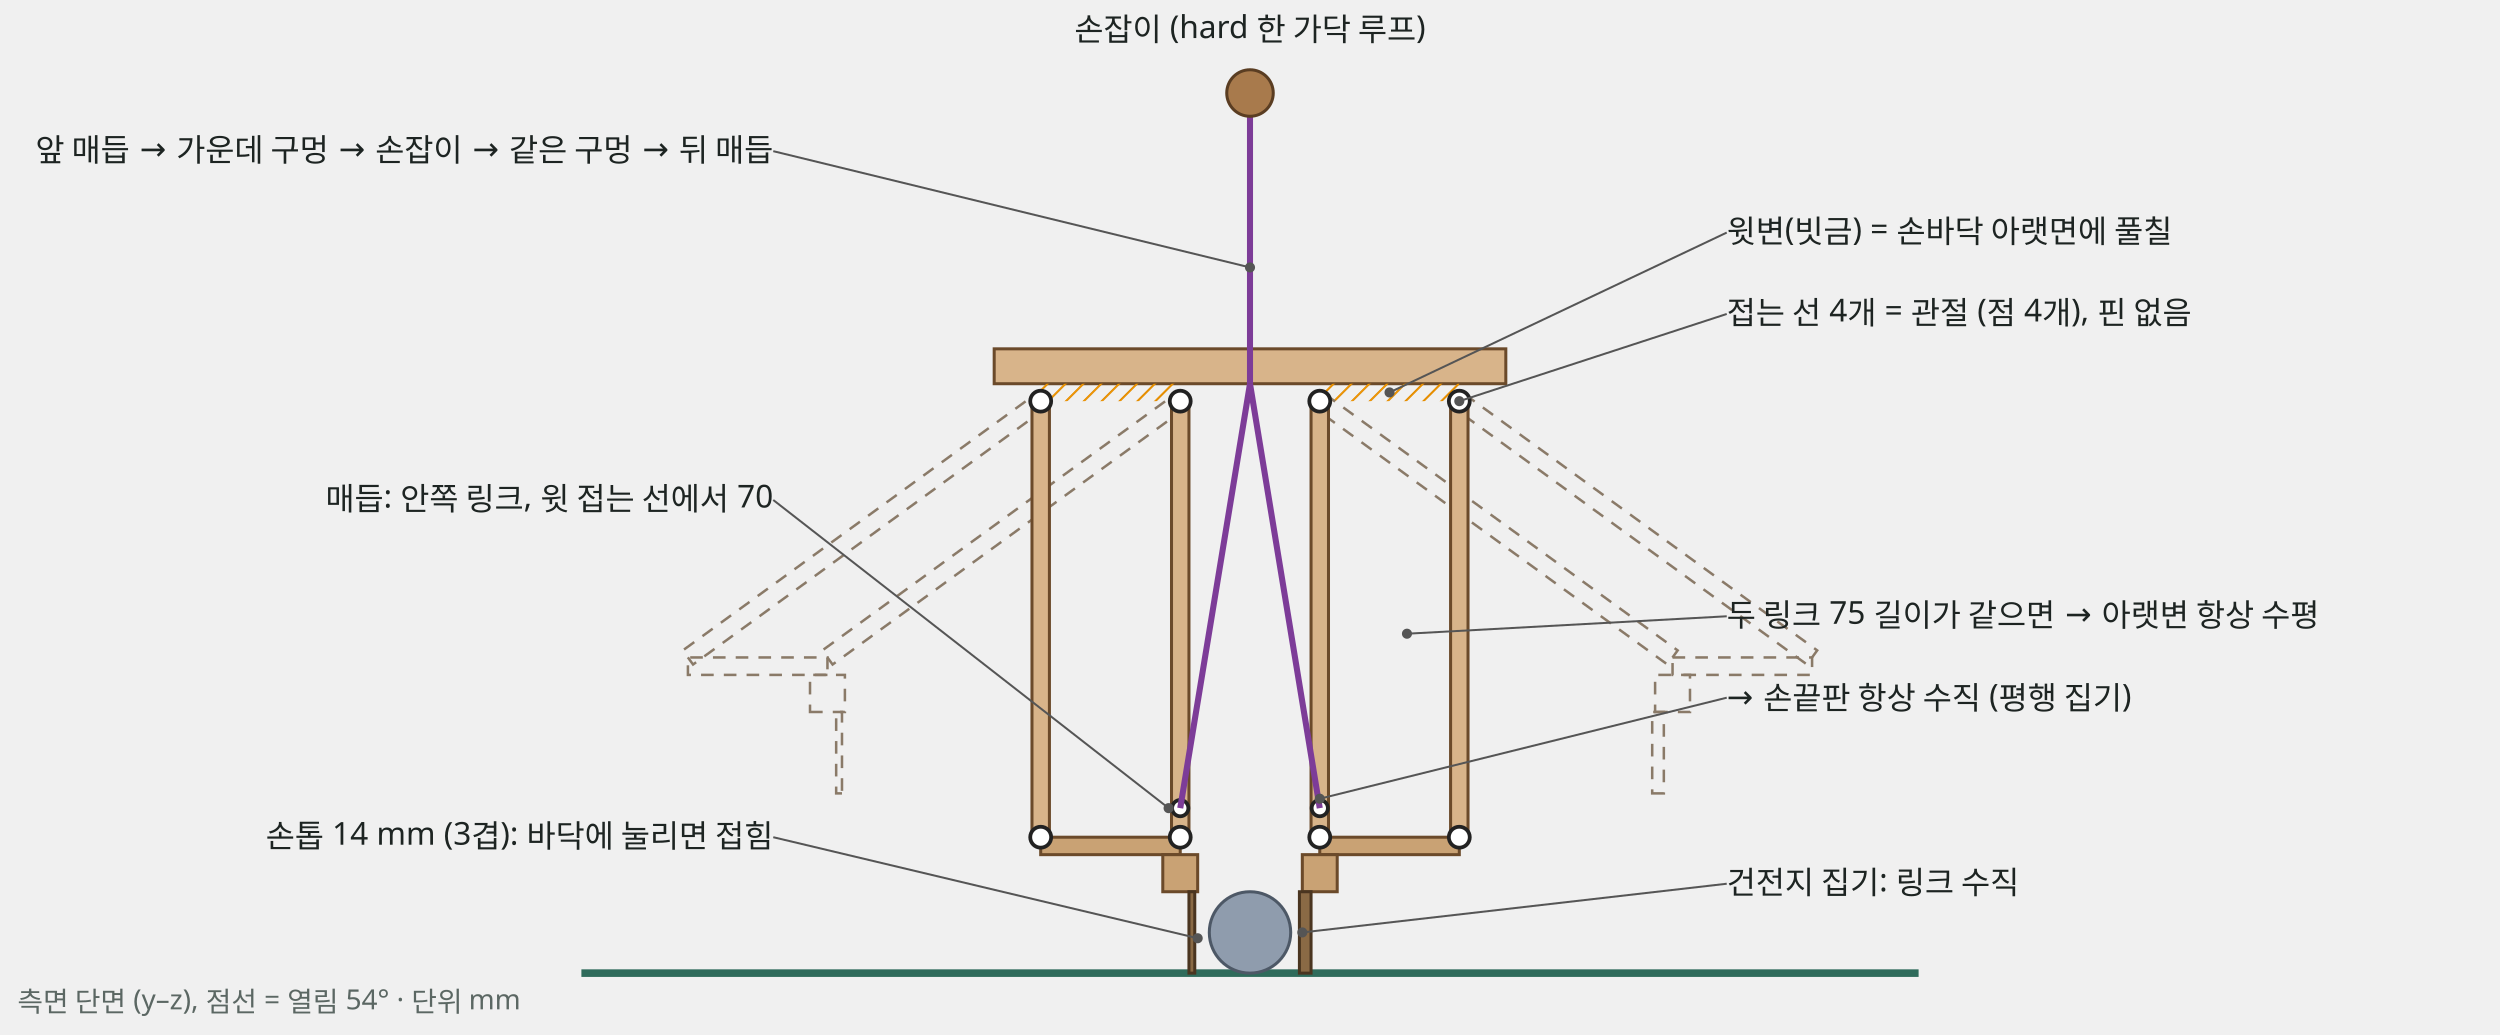
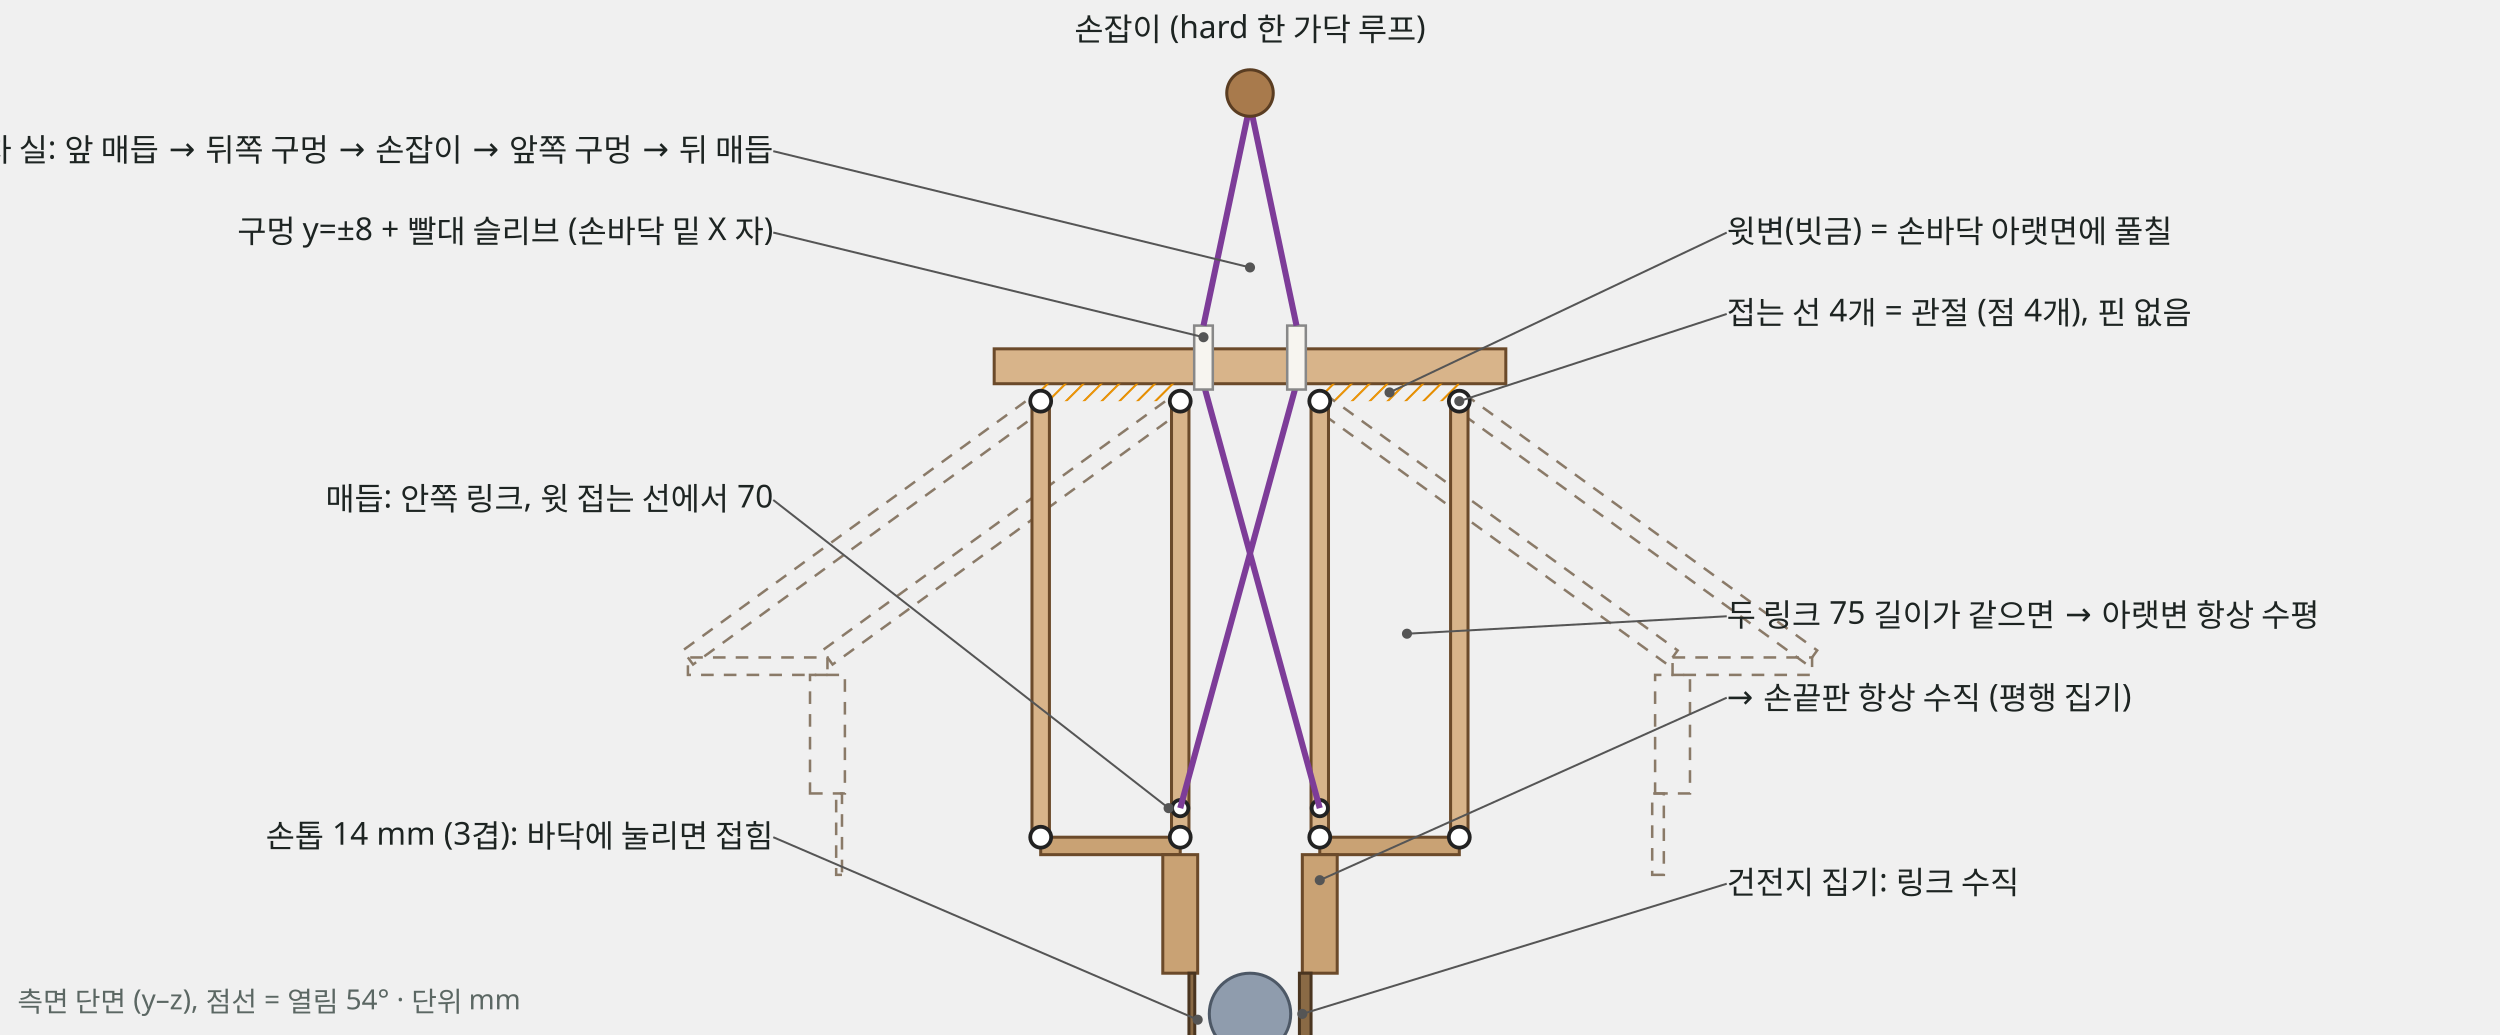
<svg xmlns="http://www.w3.org/2000/svg" class="dg" viewBox="0 0 989 409.4" role="img" aria-label="B6P hard 측면 단면">
  <style>
.dg .board{fill:#d8b48a;stroke:#6b4a2a;stroke-width:1.2}
.dg .board2{fill:#c9a274;stroke:#6b4a2a;stroke-width:1.2}
.dg .ghost{fill:none;stroke:#8a7a68;stroke-width:1;stroke-dasharray:5 4}
.dg .flank{fill:#f3dfbd;stroke:#9a7a4a;stroke-width:1.2}
.dg .flankg{fill:none;stroke:#b09a7a;stroke-width:1;stroke-dasharray:5 4}
.dg .drum{fill:#a87a4c;stroke:#5a3d22;stroke-width:1.2}
.dg .groove{fill:none;stroke:#3d2714;stroke-width:1;stroke-dasharray:3 3}
.dg .straw{fill:#f7f5f0;stroke:#888;stroke-width:1}
.dg .string{fill:none;stroke:#1b3a6b;stroke-width:2.2}
.dg .tendon{fill:none;stroke:#7d3c98;stroke-width:2.4}
.dg .rubber{fill:none;stroke:#e4572e;stroke-width:2}
.dg .stop{fill:#4f7d6c;stroke:#244a3d;stroke-width:1.2}
.dg .nail{fill:#8a6a45;stroke:#4a3520;stroke-width:1.2}
.dg .pad{fill:#333}
.dg .obj{fill:#8f9cad;stroke:#4d5866;stroke-width:1.2}
.dg .floor{stroke:#2f6b5b;stroke-width:3}
.dg .pivot{fill:#fff;stroke:#222;stroke-width:1.5}
.dg .lead{fill:none;stroke:#555;stroke-width:.8}
.dg .dot{fill:#555}
.dg .glue{fill:url(#hatch);stroke:none}
.dg text{font-family:"IBM Plex Sans KR","WenQuanYi Zen Hei","Apple SD Gothic Neo","Malgun Gothic",sans-serif}
.dg .lbl{font-size:12.5px;fill:#1d2422}
.dg .note{font-size:11px;fill:#5b6763}
.dg .hd{font-size:15px;font-weight:700;fill:#1d2422}
.dg .dim{font-size:11px;fill:#244a3d;font-family:"IBM Plex Mono",monospace}
</style>
  <defs>
    <pattern id="hatch" width="5" height="5" patternUnits="userSpaceOnUse" patternTransform="rotate(45)">
      <path d="M0 0V5" stroke="#e08a00" stroke-width="1.6" />
    </pattern>
  </defs>
  <polygon class="board" points="393.3,151.8 595.7,151.8 595.7,138 393.3,138" />
-   <polyline class="floor" points="230,384.97 759,384.97" />
-   <circle class="obj" cx="494.5" cy="368.87" r="16.1" />
+   <polyline class="floor" points="230,417.2 759,417.2" />
+   <circle class="obj" cx="494.5" cy="401.1" r="16.1" />
  <polygon class="glue" points="522.1,158.7 577.3,158.7 577.3,151.8 522.1,151.8" />
  <polygon class="ghost" points="579.33,155.91 718.88,257.3 714.83,262.88 575.27,161.49" />
  <polygon class="ghost" points="524.13,155.91 663.68,257.3 659.63,262.88 520.07,161.49" />
  <polygon class="ghost" points="661.66,260.09 716.86,260.09 716.86,266.99 661.66,266.99" />
-   <polygon class="ghost" points="654.76,281.66 668.56,281.66 668.56,266.99 654.76,266.99" />
-   <polygon class="ghost" points="653.61,313.86 658.21,313.86 658.21,281.66 653.61,281.66" />
+   <polygon class="ghost" points="654.76,313.89 668.56,313.89 668.56,266.99 654.76,266.99" />
+   <polygon class="ghost" points="653.61,346.09 658.21,346.09 658.21,313.89 653.61,313.89" />
  <polygon class="board" points="580.75,158.7 580.75,331.2 573.85,331.2 573.85,158.7" />
  <polygon class="board" points="525.55,158.7 525.55,331.2 518.65,331.2 518.65,158.7" />
  <polygon class="board2" points="522.1,331.2 577.3,331.2 577.3,338.1 522.1,338.1" />
-   <polygon class="board2" points="515.2,352.77 529,352.77 529,338.1 515.2,338.1" />
-   <polygon class="nail" points="514.05,384.97 518.65,384.97 518.65,352.77 514.05,352.77" />
+   <polygon class="board2" points="515.2,385 529,385 529,338.1 515.2,338.1" />
+   <polygon class="nail" points="514.05,417.2 518.65,417.2 518.65,385 514.05,385" />
  <circle class="pivot" cx="522.1" cy="158.7" r="4.14" />
  <circle class="pivot" cx="577.3" cy="158.7" r="4.14" />
  <circle class="pivot" cx="522.1" cy="331.2" r="4.14" />
  <circle class="pivot" cx="577.3" cy="331.2" r="4.14" />
  <circle class="pivot" cx="522.1" cy="319.7" r="3.22" />
-   <polyline class="tendon" points="522.1,319.7 494.5,151.8" />
+   <polyline class="tendon" points="522.1,319.7 476.1,151.8 476.1,128.8" />
+   <polygon class="straw" points="472.42,154.1 479.78,154.1 479.78,128.8 472.42,128.8" />
  <polygon class="glue" points="466.9,158.7 411.7,158.7 411.7,151.8 466.9,151.8" />
  <polygon class="ghost" points="413.73,161.49 274.17,262.88 270.12,257.3 409.67,155.91" />
  <polygon class="ghost" points="468.93,161.49 329.37,262.88 325.32,257.3 464.87,155.91" />
  <polygon class="ghost" points="327.34,266.99 272.14,266.99 272.14,260.09 327.34,260.09" />
-   <polygon class="ghost" points="320.44,281.66 334.24,281.66 334.24,266.99 320.44,266.99" />
-   <polygon class="ghost" points="333.09,313.86 330.79,313.86 330.79,281.66 333.09,281.66" />
+   <polygon class="ghost" points="320.44,313.89 334.24,313.89 334.24,266.99 320.44,266.99" />
+   <polygon class="ghost" points="333.09,346.09 330.79,346.09 330.79,313.89 333.09,313.89" />
  <polygon class="board" points="415.15,158.7 415.15,331.2 408.25,331.2 408.25,158.7" />
  <polygon class="board" points="470.35,158.7 470.35,331.2 463.45,331.2 463.45,158.7" />
  <polygon class="board2" points="466.9,338.1 411.7,338.1 411.7,331.2 466.9,331.2" />
-   <polygon class="board2" points="460,352.77 473.8,352.77 473.8,338.1 460,338.1" />
-   <polygon class="nail" points="472.65,384.97 470.35,384.97 470.35,352.77 472.65,352.77" />
+   <polygon class="board2" points="460,385 473.8,385 473.8,338.1 460,338.1" />
+   <polygon class="nail" points="472.65,417.2 470.35,417.2 470.35,385 472.65,385" />
  <circle class="pivot" cx="466.9" cy="158.7" r="4.14" />
  <circle class="pivot" cx="411.7" cy="158.7" r="4.14" />
  <circle class="pivot" cx="466.9" cy="331.2" r="4.14" />
  <circle class="pivot" cx="411.7" cy="331.2" r="4.14" />
  <circle class="pivot" cx="466.9" cy="319.7" r="3.22" />
-   <polyline class="tendon" points="466.9,319.7 494.5,151.8" />
-   <polyline class="tendon" points="494.5,151.8 494.5,41.4" />
+   <polyline class="tendon" points="466.9,319.7 512.9,151.8 512.9,128.8" />
+   <polygon class="straw" points="509.22,154.1 516.58,154.1 516.58,128.8 509.22,128.8" />
+   <polyline class="tendon" points="476.1,128.8 494.5,41.4 512.9,128.8" />
  <circle class="drum" cx="494.5" cy="36.8" r="9.2" />
  <text class="lbl" x="494.5" y="16.1" text-anchor="middle">손잡이 (hard 한 가닥 루프)</text>
  <polyline class="lead" points="305.9,59.8 494.5,105.8" />
  <circle class="dot" cx="494.5" cy="105.8" r="2" />
-   <text class="lbl" x="305.9" y="63.8" text-anchor="end">앞 매듭 → 가운데 구멍 → 손잡이 → 같은 구멍 → 뒤 매듭</text>
+   <text class="lbl" x="305.9" y="63.8" text-anchor="end">교차 실: 앞 매듭 → 뒤쪽 구멍 → 손잡이 → 앞쪽 구멍 → 뒤 매듭</text>
+   <polyline class="lead" points="305.9,92 476.1,133.4" />
+   <circle class="dot" cx="476.1" cy="133.4" r="2" />
+   <text class="lbl" x="305.9" y="96" text-anchor="end">구멍 y=±8 + 빨대 슬리브 (손바닥 밑 X 자)</text>
  <polyline class="lead" points="683.1,92 549.7,155.25" />
  <circle class="dot" cx="549.7" cy="155.25" r="2" />
  <text class="lbl" x="683.1" y="96" text-anchor="start">윗변(빗금) = 손바닥 아랫면에 풀칠</text>
  <polyline class="lead" points="683.1,124.2 577.3,158.7" />
  <circle class="dot" cx="577.3" cy="158.7" r="2" />
  <text class="lbl" x="683.1" y="128.2" text-anchor="start">접는 선 4개 = 관절 (점 4개), 핀 없음</text>
  <polyline class="lead" points="683.1,243.8 556.6,250.7" />
  <circle class="dot" cx="556.6" cy="250.7" r="2" />
  <text class="lbl" x="683.1" y="247.8" text-anchor="start">두 링크 75 길이가 같으면 → 아랫변 항상 수평</text>
-   <polyline class="lead" points="683.1,276 522.1,315.97" />
-   <circle class="dot" cx="522.1" cy="315.97" r="2" />
+   <polyline class="lead" points="683.1,276 522.1,348.2" />
+   <circle class="dot" cx="522.1" cy="348.2" r="2" />
  <text class="lbl" x="683.1" y="280" text-anchor="start">→ 손끝판 항상 수직 (평행 집기)</text>
  <polyline class="lead" points="305.9,197.8 462.3,319.7" />
  <circle class="dot" cx="462.3" cy="319.7" r="2" />
  <text class="lbl" x="305.9" y="201.8" text-anchor="end">매듭: 안쪽 링크, 윗 접는 선에서 70</text>
-   <polyline class="lead" points="683.1,349.6 515.2,368.87" />
-   <circle class="dot" cx="515.2" cy="368.87" r="2" />
+   <polyline class="lead" points="683.1,349.6 515.2,401.1" />
+   <circle class="dot" cx="515.2" cy="401.1" r="2" />
  <text class="lbl" x="683.1" y="353.6" text-anchor="start">건전지 집기: 링크 수직</text>
-   <polyline class="lead" points="305.9,331.2 473.8,371.17" />
-   <circle class="dot" cx="473.8" cy="371.17" r="2" />
+   <polyline class="lead" points="305.9,331.2 473.8,403.4" />
+   <circle class="dot" cx="473.8" cy="403.4" r="2" />
  <text class="lbl" x="305.9" y="335.2" text-anchor="end">손톱 14 mm (3겹): 바닥에 눌리면 접힘</text>
  <text class="note" x="6.9" y="400.2" text-anchor="start">측면 단면 (y–z), 점선 = 열림 54° · 단위 mm</text>
</svg>
